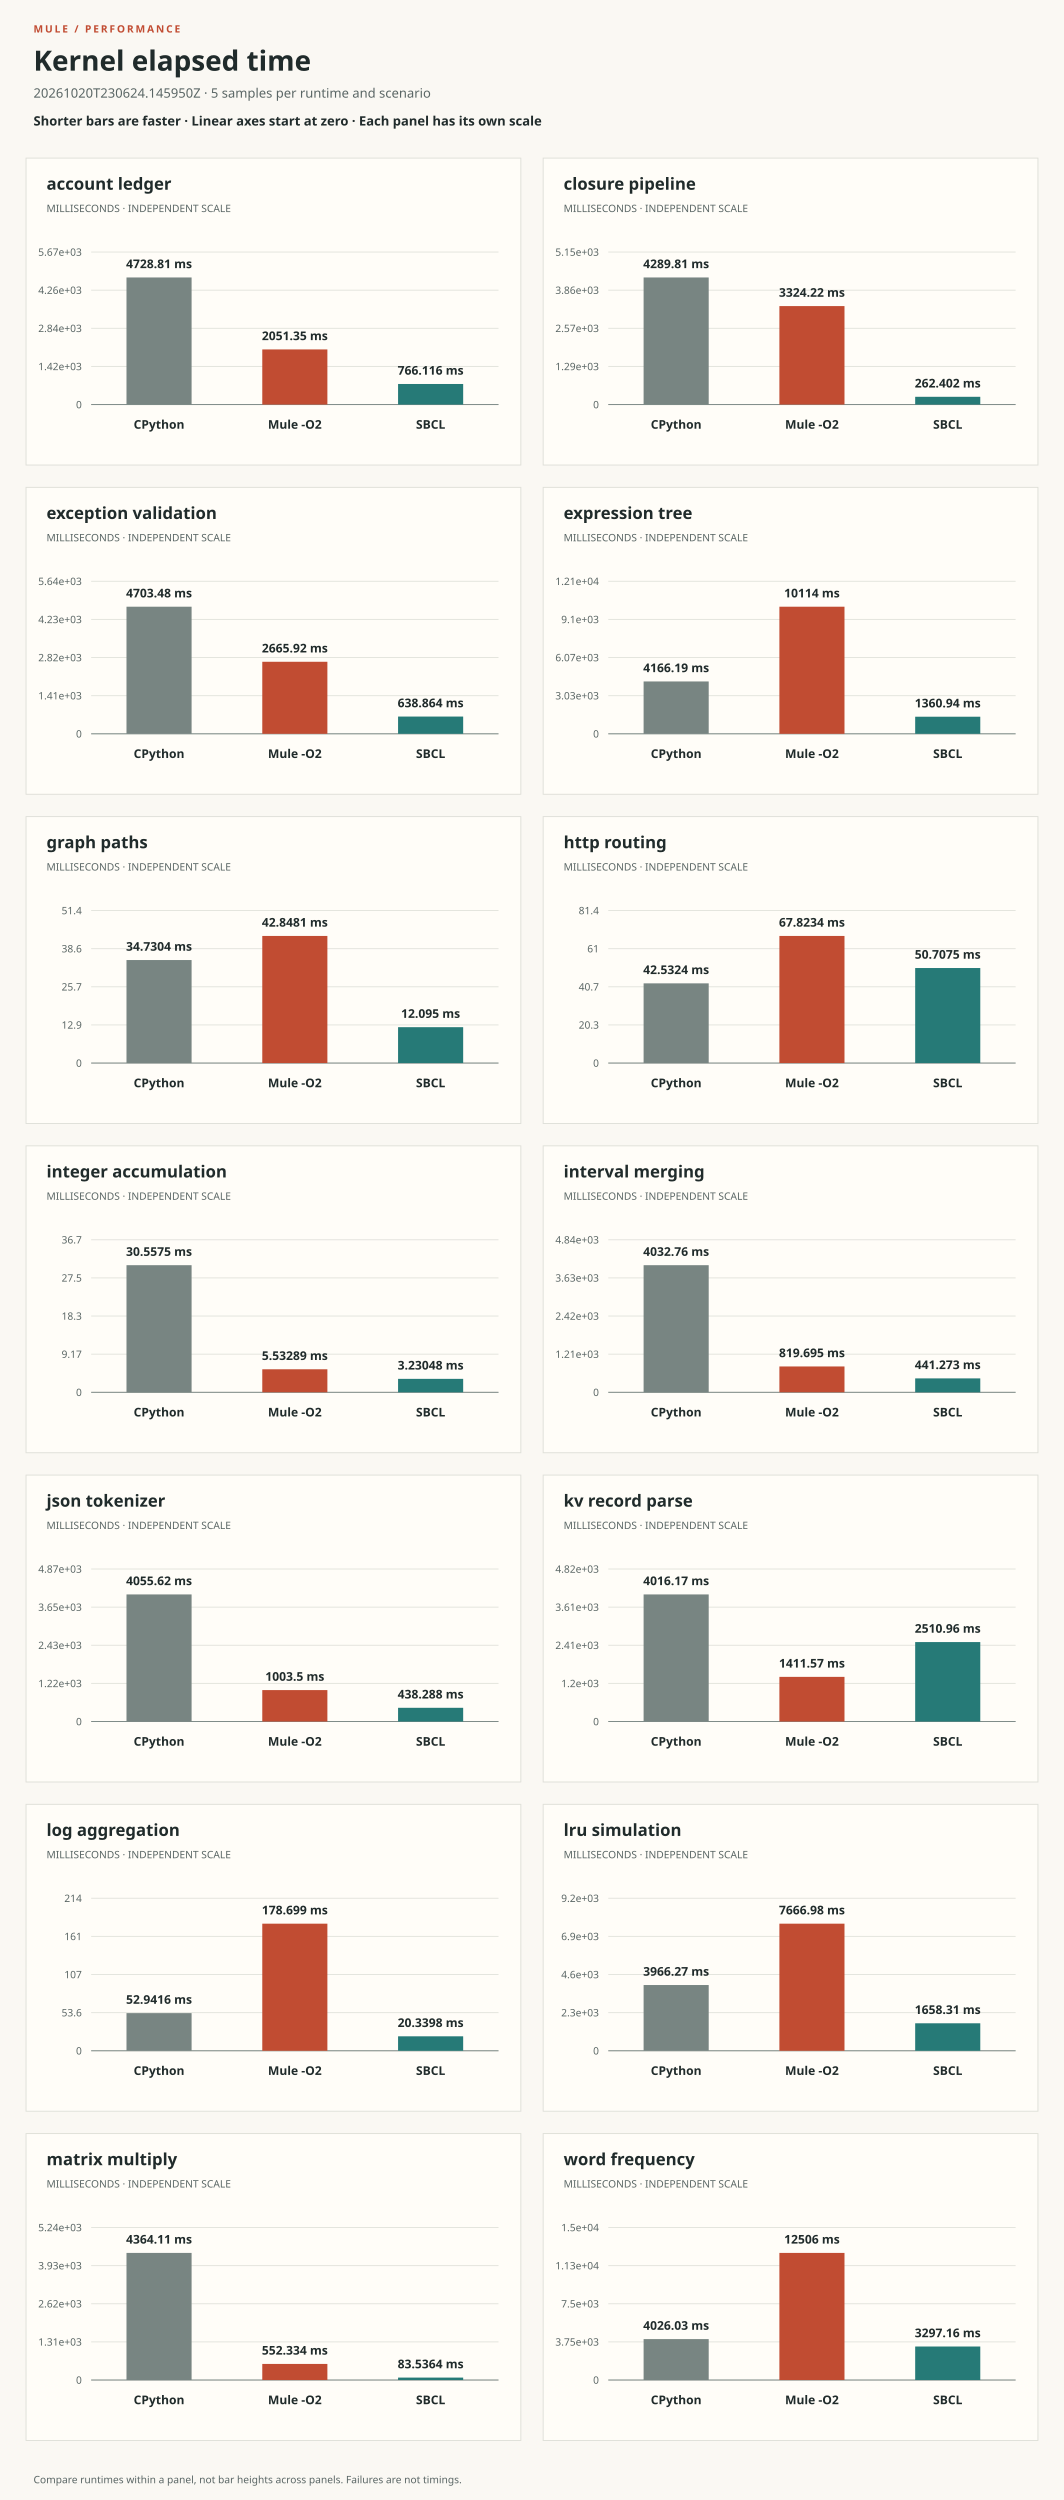
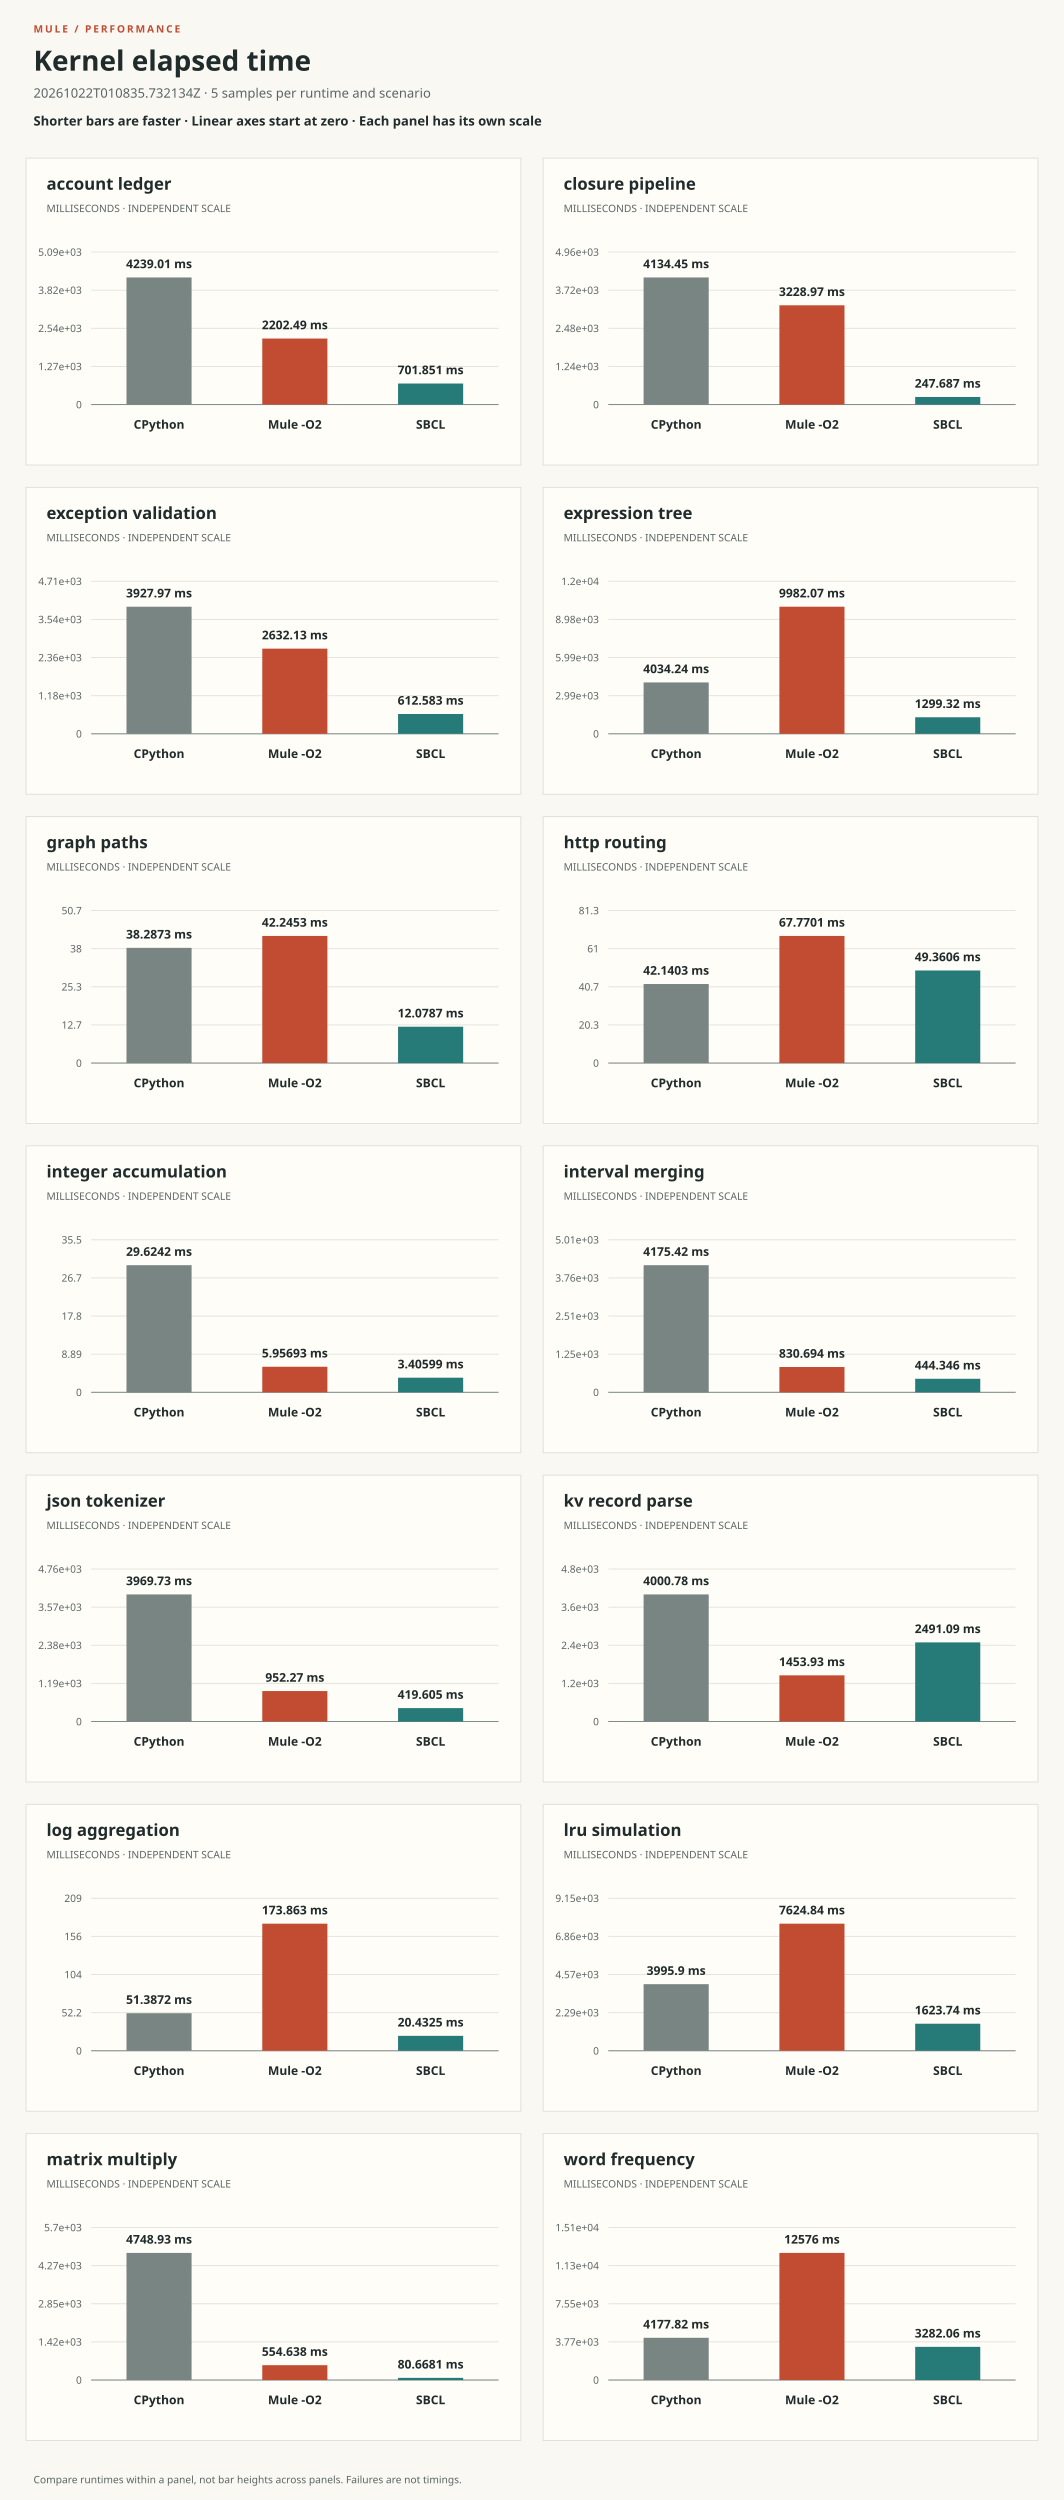
<svg xmlns="http://www.w3.org/2000/svg" viewBox="0 0 1144 2688" role="img" aria-labelledby="title description">
  <rect width="1144" height="2688" fill="#faf8f3" />
  <g font-family="system-ui,sans-serif" fill="#202b2b" font-size="14">
    <text x="36" y="35" font-size="11" font-weight="700" letter-spacing="2" fill="#c14c32">MULE / PERFORMANCE</text>
    <text x="36" y="76" font-size="30" font-weight="650">Kernel elapsed time</text>
-     <text x="36" y="105" fill="#596564">20261020T230624.145950Z · 5 samples per runtime and scenario</text>
+     <text x="36" y="105" fill="#596564">20261022T010835.732134Z · 5 samples per runtime and scenario</text>
    <text x="36" y="135" font-weight="600">Shorter bars are faster · Linear axes start at zero · Each panel has its own scale</text>
    <g data-case="account_ledger">
      <rect x="28" y="170" width="532" height="330" fill="#fffdf8" stroke="#dedfd8" />
      <text x="50" y="204" font-size="18" font-weight="650">account ledger</text>
      <text x="50" y="228" font-size="11" fill="#596564">MILLISECONDS · INDEPENDENT SCALE</text>
      <line x1="98" y1="435.00" x2="536" y2="435.00" stroke="#e2e3dc" />
      <text x="88" y="439.00" font-size="11" fill="#596564" text-anchor="end">0</text>
      <line x1="98" y1="394.00" x2="536" y2="394.00" stroke="#e2e3dc" />
-       <text x="88" y="398.00" font-size="11" fill="#596564" text-anchor="end">1.42e+03</text>
+       <text x="88" y="398.00" font-size="11" fill="#596564" text-anchor="end">1.27e+03</text>
      <line x1="98" y1="353.00" x2="536" y2="353.00" stroke="#e2e3dc" />
-       <text x="88" y="357.00" font-size="11" fill="#596564" text-anchor="end">2.84e+03</text>
+       <text x="88" y="357.00" font-size="11" fill="#596564" text-anchor="end">2.54e+03</text>
      <line x1="98" y1="312.00" x2="536" y2="312.00" stroke="#e2e3dc" />
-       <text x="88" y="316.00" font-size="11" fill="#596564" text-anchor="end">4.26e+03</text>
+       <text x="88" y="316.00" font-size="11" fill="#596564" text-anchor="end">3.82e+03</text>
      <line x1="98" y1="271.00" x2="536" y2="271.00" stroke="#e2e3dc" />
-       <text x="88" y="275.00" font-size="11" fill="#596564" text-anchor="end">5.67e+03</text>
+       <text x="88" y="275.00" font-size="11" fill="#596564" text-anchor="end">5.09e+03</text>
      <line data-zero-y="435" x1="98" y1="435" x2="536" y2="435" stroke="#788582" />
-       <rect data-runtime="cpython" data-ms="4728.8124398328364" x="136.00" y="298.33" width="70.00" height="136.67" fill="#788582" />
-       <text x="171.00" y="288.33" text-anchor="middle" font-size="13" font-weight="650">4728.81 ms</text>
+       <rect data-runtime="cpython" data-ms="4239.0072980015248" x="136.00" y="298.33" width="70.00" height="136.67" fill="#788582" />
+       <text x="171.00" y="288.33" text-anchor="middle" font-size="13" font-weight="650">4239.01 ms</text>
      <text data-runtime="cpython" x="171.00" y="461" text-anchor="middle" font-size="13" font-weight="600">CPython</text>
-       <rect data-runtime="mule-o2" data-ms="2051.3512869365513" x="282.00" y="375.71" width="70.00" height="59.29" fill="#c14c32" />
-       <text x="317.00" y="365.71" text-anchor="middle" font-size="13" font-weight="650">2051.35 ms</text>
+       <rect data-runtime="mule-o2" data-ms="2202.4853719995008" x="282.00" y="363.99" width="70.00" height="71.01" fill="#c14c32" />
+       <text x="317.00" y="353.99" text-anchor="middle" font-size="13" font-weight="650">2202.49 ms</text>
      <text data-runtime="mule-o2" x="317.00" y="461" text-anchor="middle" font-size="13" font-weight="600">Mule -O2</text>
-       <rect data-runtime="sbcl" data-ms="766.11611782573164" x="428.00" y="412.86" width="70.00" height="22.14" fill="#267a77" />
-       <text x="463.00" y="402.86" text-anchor="middle" font-size="13" font-weight="650">766.116 ms</text>
+       <rect data-runtime="sbcl" data-ms="701.85125500211143" x="428.00" y="412.37" width="70.00" height="22.63" fill="#267a77" />
+       <text x="463.00" y="402.37" text-anchor="middle" font-size="13" font-weight="650">701.851 ms</text>
      <text data-runtime="sbcl" x="463.00" y="461" text-anchor="middle" font-size="13" font-weight="600">SBCL</text>
    </g>
    <g data-case="closure_pipeline">
      <rect x="584" y="170" width="532" height="330" fill="#fffdf8" stroke="#dedfd8" />
      <text x="606" y="204" font-size="18" font-weight="650">closure pipeline</text>
      <text x="606" y="228" font-size="11" fill="#596564">MILLISECONDS · INDEPENDENT SCALE</text>
      <line x1="654" y1="435.00" x2="1092" y2="435.00" stroke="#e2e3dc" />
      <text x="644" y="439.00" font-size="11" fill="#596564" text-anchor="end">0</text>
      <line x1="654" y1="394.00" x2="1092" y2="394.00" stroke="#e2e3dc" />
-       <text x="644" y="398.00" font-size="11" fill="#596564" text-anchor="end">1.29e+03</text>
+       <text x="644" y="398.00" font-size="11" fill="#596564" text-anchor="end">1.24e+03</text>
      <line x1="654" y1="353.00" x2="1092" y2="353.00" stroke="#e2e3dc" />
-       <text x="644" y="357.00" font-size="11" fill="#596564" text-anchor="end">2.57e+03</text>
+       <text x="644" y="357.00" font-size="11" fill="#596564" text-anchor="end">2.48e+03</text>
      <line x1="654" y1="312.00" x2="1092" y2="312.00" stroke="#e2e3dc" />
-       <text x="644" y="316.00" font-size="11" fill="#596564" text-anchor="end">3.86e+03</text>
+       <text x="644" y="316.00" font-size="11" fill="#596564" text-anchor="end">3.72e+03</text>
      <line x1="654" y1="271.00" x2="1092" y2="271.00" stroke="#e2e3dc" />
-       <text x="644" y="275.00" font-size="11" fill="#596564" text-anchor="end">5.15e+03</text>
+       <text x="644" y="275.00" font-size="11" fill="#596564" text-anchor="end">4.96e+03</text>
      <line data-zero-y="435" x1="654" y1="435" x2="1092" y2="435" stroke="#788582" />
-       <rect data-runtime="cpython" data-ms="4289.8052709642798" x="692.00" y="298.33" width="70.00" height="136.67" fill="#788582" />
-       <text x="727.00" y="288.33" text-anchor="middle" font-size="13" font-weight="650">4289.81 ms</text>
+       <rect data-runtime="cpython" data-ms="4134.4491480012948" x="692.00" y="298.33" width="70.00" height="136.67" fill="#788582" />
+       <text x="727.00" y="288.33" text-anchor="middle" font-size="13" font-weight="650">4134.45 ms</text>
      <text data-runtime="cpython" x="727.00" y="461" text-anchor="middle" font-size="13" font-weight="600">CPython</text>
-       <rect data-runtime="mule-o2" data-ms="3324.2221989203244" x="838.00" y="329.10" width="70.00" height="105.90" fill="#c14c32" />
-       <text x="873.00" y="319.10" text-anchor="middle" font-size="13" font-weight="650">3324.22 ms</text>
+       <rect data-runtime="mule-o2" data-ms="3228.971027998341" x="838.00" y="328.26" width="70.00" height="106.74" fill="#c14c32" />
+       <text x="873.00" y="318.26" text-anchor="middle" font-size="13" font-weight="650">3228.97 ms</text>
      <text data-runtime="mule-o2" x="873.00" y="461" text-anchor="middle" font-size="13" font-weight="600">Mule -O2</text>
-       <rect data-runtime="sbcl" data-ms="262.40209396928549" x="984.00" y="426.64" width="70.00" height="8.36" fill="#267a77" />
-       <text x="1019.00" y="416.64" text-anchor="middle" font-size="13" font-weight="650">262.402 ms</text>
+       <rect data-runtime="sbcl" data-ms="247.68720499923802" x="984.00" y="426.81" width="70.00" height="8.19" fill="#267a77" />
+       <text x="1019.00" y="416.81" text-anchor="middle" font-size="13" font-weight="650">247.687 ms</text>
      <text data-runtime="sbcl" x="1019.00" y="461" text-anchor="middle" font-size="13" font-weight="600">SBCL</text>
    </g>
    <g data-case="exception_validation">
      <rect x="28" y="524" width="532" height="330" fill="#fffdf8" stroke="#dedfd8" />
      <text x="50" y="558" font-size="18" font-weight="650">exception validation</text>
      <text x="50" y="582" font-size="11" fill="#596564">MILLISECONDS · INDEPENDENT SCALE</text>
      <line x1="98" y1="789.00" x2="536" y2="789.00" stroke="#e2e3dc" />
      <text x="88" y="793.00" font-size="11" fill="#596564" text-anchor="end">0</text>
      <line x1="98" y1="748.00" x2="536" y2="748.00" stroke="#e2e3dc" />
-       <text x="88" y="752.00" font-size="11" fill="#596564" text-anchor="end">1.41e+03</text>
+       <text x="88" y="752.00" font-size="11" fill="#596564" text-anchor="end">1.18e+03</text>
      <line x1="98" y1="707.00" x2="536" y2="707.00" stroke="#e2e3dc" />
-       <text x="88" y="711.00" font-size="11" fill="#596564" text-anchor="end">2.82e+03</text>
+       <text x="88" y="711.00" font-size="11" fill="#596564" text-anchor="end">2.36e+03</text>
      <line x1="98" y1="666.00" x2="536" y2="666.00" stroke="#e2e3dc" />
-       <text x="88" y="670.00" font-size="11" fill="#596564" text-anchor="end">4.23e+03</text>
+       <text x="88" y="670.00" font-size="11" fill="#596564" text-anchor="end">3.54e+03</text>
      <line x1="98" y1="625.00" x2="536" y2="625.00" stroke="#e2e3dc" />
-       <text x="88" y="629.00" font-size="11" fill="#596564" text-anchor="end">5.64e+03</text>
+       <text x="88" y="629.00" font-size="11" fill="#596564" text-anchor="end">4.71e+03</text>
      <line data-zero-y="789" x1="98" y1="789" x2="536" y2="789" stroke="#788582" />
-       <rect data-runtime="cpython" data-ms="4703.4814020153135" x="136.00" y="652.33" width="70.00" height="136.67" fill="#788582" />
-       <text x="171.00" y="642.33" text-anchor="middle" font-size="13" font-weight="650">4703.48 ms</text>
+       <rect data-runtime="cpython" data-ms="3927.9719609985477" x="136.00" y="652.33" width="70.00" height="136.67" fill="#788582" />
+       <text x="171.00" y="642.33" text-anchor="middle" font-size="13" font-weight="650">3927.97 ms</text>
      <text data-runtime="cpython" x="171.00" y="815" text-anchor="middle" font-size="13" font-weight="600">CPython</text>
-       <rect data-runtime="mule-o2" data-ms="2665.9192489460111" x="282.00" y="711.54" width="70.00" height="77.46" fill="#c14c32" />
-       <text x="317.00" y="701.54" text-anchor="middle" font-size="13" font-weight="650">2665.92 ms</text>
+       <rect data-runtime="mule-o2" data-ms="2632.1332570005325" x="282.00" y="697.42" width="70.00" height="91.58" fill="#c14c32" />
+       <text x="317.00" y="687.42" text-anchor="middle" font-size="13" font-weight="650">2632.13 ms</text>
      <text data-runtime="mule-o2" x="317.00" y="815" text-anchor="middle" font-size="13" font-weight="600">Mule -O2</text>
-       <rect data-runtime="sbcl" data-ms="638.86408088728786" x="428.00" y="770.44" width="70.00" height="18.56" fill="#267a77" />
-       <text x="463.00" y="760.44" text-anchor="middle" font-size="13" font-weight="650">638.864 ms</text>
+       <rect data-runtime="sbcl" data-ms="612.58328099938808" x="428.00" y="767.69" width="70.00" height="21.31" fill="#267a77" />
+       <text x="463.00" y="757.69" text-anchor="middle" font-size="13" font-weight="650">612.583 ms</text>
      <text data-runtime="sbcl" x="463.00" y="815" text-anchor="middle" font-size="13" font-weight="600">SBCL</text>
    </g>
    <g data-case="expression_tree">
      <rect x="584" y="524" width="532" height="330" fill="#fffdf8" stroke="#dedfd8" />
      <text x="606" y="558" font-size="18" font-weight="650">expression tree</text>
      <text x="606" y="582" font-size="11" fill="#596564">MILLISECONDS · INDEPENDENT SCALE</text>
      <line x1="654" y1="789.00" x2="1092" y2="789.00" stroke="#e2e3dc" />
      <text x="644" y="793.00" font-size="11" fill="#596564" text-anchor="end">0</text>
      <line x1="654" y1="748.00" x2="1092" y2="748.00" stroke="#e2e3dc" />
-       <text x="644" y="752.00" font-size="11" fill="#596564" text-anchor="end">3.03e+03</text>
+       <text x="644" y="752.00" font-size="11" fill="#596564" text-anchor="end">2.99e+03</text>
      <line x1="654" y1="707.00" x2="1092" y2="707.00" stroke="#e2e3dc" />
-       <text x="644" y="711.00" font-size="11" fill="#596564" text-anchor="end">6.07e+03</text>
+       <text x="644" y="711.00" font-size="11" fill="#596564" text-anchor="end">5.99e+03</text>
      <line x1="654" y1="666.00" x2="1092" y2="666.00" stroke="#e2e3dc" />
-       <text x="644" y="670.00" font-size="11" fill="#596564" text-anchor="end">9.1e+03</text>
+       <text x="644" y="670.00" font-size="11" fill="#596564" text-anchor="end">8.98e+03</text>
      <line x1="654" y1="625.00" x2="1092" y2="625.00" stroke="#e2e3dc" />
-       <text x="644" y="629.00" font-size="11" fill="#596564" text-anchor="end">1.21e+04</text>
+       <text x="644" y="629.00" font-size="11" fill="#596564" text-anchor="end">1.2e+04</text>
      <line data-zero-y="789" x1="654" y1="789" x2="1092" y2="789" stroke="#788582" />
-       <rect data-runtime="cpython" data-ms="4166.1855271086097" x="692.00" y="732.70" width="70.00" height="56.30" fill="#788582" />
-       <text x="727.00" y="722.70" text-anchor="middle" font-size="13" font-weight="650">4166.19 ms</text>
+       <rect data-runtime="cpython" data-ms="4034.2350210012228" x="692.00" y="733.77" width="70.00" height="55.23" fill="#788582" />
+       <text x="727.00" y="723.77" text-anchor="middle" font-size="13" font-weight="650">4034.24 ms</text>
      <text data-runtime="cpython" x="727.00" y="815" text-anchor="middle" font-size="13" font-weight="600">CPython</text>
-       <rect data-runtime="mule-o2" data-ms="10113.988535944372" x="838.00" y="652.33" width="70.00" height="136.67" fill="#c14c32" />
-       <text x="873.00" y="642.33" text-anchor="middle" font-size="13" font-weight="650">10114 ms</text>
+       <rect data-runtime="mule-o2" data-ms="9982.067618999281" x="838.00" y="652.33" width="70.00" height="136.67" fill="#c14c32" />
+       <text x="873.00" y="642.33" text-anchor="middle" font-size="13" font-weight="650">9982.07 ms</text>
      <text data-runtime="mule-o2" x="873.00" y="815" text-anchor="middle" font-size="13" font-weight="600">Mule -O2</text>
-       <rect data-runtime="sbcl" data-ms="1360.9363189898431" x="984.00" y="770.61" width="70.00" height="18.39" fill="#267a77" />
-       <text x="1019.00" y="760.61" text-anchor="middle" font-size="13" font-weight="650">1360.94 ms</text>
+       <rect data-runtime="sbcl" data-ms="1299.3203440018988" x="984.00" y="771.21" width="70.00" height="17.79" fill="#267a77" />
+       <text x="1019.00" y="761.21" text-anchor="middle" font-size="13" font-weight="650">1299.32 ms</text>
      <text data-runtime="sbcl" x="1019.00" y="815" text-anchor="middle" font-size="13" font-weight="600">SBCL</text>
    </g>
    <g data-case="graph_paths">
      <rect x="28" y="878" width="532" height="330" fill="#fffdf8" stroke="#dedfd8" />
      <text x="50" y="912" font-size="18" font-weight="650">graph paths</text>
      <text x="50" y="936" font-size="11" fill="#596564">MILLISECONDS · INDEPENDENT SCALE</text>
      <line x1="98" y1="1143.00" x2="536" y2="1143.00" stroke="#e2e3dc" />
      <text x="88" y="1147.00" font-size="11" fill="#596564" text-anchor="end">0</text>
      <line x1="98" y1="1102.00" x2="536" y2="1102.00" stroke="#e2e3dc" />
-       <text x="88" y="1106.00" font-size="11" fill="#596564" text-anchor="end">12.9</text>
+       <text x="88" y="1106.00" font-size="11" fill="#596564" text-anchor="end">12.7</text>
      <line x1="98" y1="1061.00" x2="536" y2="1061.00" stroke="#e2e3dc" />
-       <text x="88" y="1065.00" font-size="11" fill="#596564" text-anchor="end">25.7</text>
+       <text x="88" y="1065.00" font-size="11" fill="#596564" text-anchor="end">25.3</text>
      <line x1="98" y1="1020.00" x2="536" y2="1020.00" stroke="#e2e3dc" />
-       <text x="88" y="1024.00" font-size="11" fill="#596564" text-anchor="end">38.6</text>
+       <text x="88" y="1024.00" font-size="11" fill="#596564" text-anchor="end">38</text>
      <line x1="98" y1="979.00" x2="536" y2="979.00" stroke="#e2e3dc" />
-       <text x="88" y="983.00" font-size="11" fill="#596564" text-anchor="end">51.4</text>
+       <text x="88" y="983.00" font-size="11" fill="#596564" text-anchor="end">50.7</text>
      <line data-zero-y="1143" x1="98" y1="1143" x2="536" y2="1143" stroke="#788582" />
-       <rect data-runtime="cpython" data-ms="34.730419982224703" x="136.00" y="1032.23" width="70.00" height="110.77" fill="#788582" />
-       <text x="171.00" y="1022.23" text-anchor="middle" font-size="13" font-weight="650">34.7304 ms</text>
+       <rect data-runtime="cpython" data-ms="38.287270999717293" x="136.00" y="1019.14" width="70.00" height="123.86" fill="#788582" />
+       <text x="171.00" y="1009.14" text-anchor="middle" font-size="13" font-weight="650">38.2873 ms</text>
      <text data-runtime="cpython" x="171.00" y="1169" text-anchor="middle" font-size="13" font-weight="600">CPython</text>
-       <rect data-runtime="mule-o2" data-ms="42.848066193982959" x="282.00" y="1006.33" width="70.00" height="136.67" fill="#c14c32" />
-       <text x="317.00" y="996.33" text-anchor="middle" font-size="13" font-weight="650">42.8481 ms</text>
+       <rect data-runtime="mule-o2" data-ms="42.24528299891972" x="282.00" y="1006.33" width="70.00" height="136.67" fill="#c14c32" />
+       <text x="317.00" y="996.33" text-anchor="middle" font-size="13" font-weight="650">42.2453 ms</text>
      <text data-runtime="mule-o2" x="317.00" y="1169" text-anchor="middle" font-size="13" font-weight="600">Mule -O2</text>
-       <rect data-runtime="sbcl" data-ms="12.094964971765876" x="428.00" y="1104.42" width="70.00" height="38.58" fill="#267a77" />
-       <text x="463.00" y="1094.42" text-anchor="middle" font-size="13" font-weight="650">12.095 ms</text>
+       <rect data-runtime="sbcl" data-ms="12.078650001058122" x="428.00" y="1103.92" width="70.00" height="39.08" fill="#267a77" />
+       <text x="463.00" y="1093.92" text-anchor="middle" font-size="13" font-weight="650">12.0787 ms</text>
      <text data-runtime="sbcl" x="463.00" y="1169" text-anchor="middle" font-size="13" font-weight="600">SBCL</text>
    </g>
    <g data-case="http_routing">
      <rect x="584" y="878" width="532" height="330" fill="#fffdf8" stroke="#dedfd8" />
      <text x="606" y="912" font-size="18" font-weight="650">http routing</text>
      <text x="606" y="936" font-size="11" fill="#596564">MILLISECONDS · INDEPENDENT SCALE</text>
      <line x1="654" y1="1143.00" x2="1092" y2="1143.00" stroke="#e2e3dc" />
      <text x="644" y="1147.00" font-size="11" fill="#596564" text-anchor="end">0</text>
      <line x1="654" y1="1102.00" x2="1092" y2="1102.00" stroke="#e2e3dc" />
      <text x="644" y="1106.00" font-size="11" fill="#596564" text-anchor="end">20.3</text>
      <line x1="654" y1="1061.00" x2="1092" y2="1061.00" stroke="#e2e3dc" />
      <text x="644" y="1065.00" font-size="11" fill="#596564" text-anchor="end">40.7</text>
      <line x1="654" y1="1020.00" x2="1092" y2="1020.00" stroke="#e2e3dc" />
      <text x="644" y="1024.00" font-size="11" fill="#596564" text-anchor="end">61</text>
      <line x1="654" y1="979.00" x2="1092" y2="979.00" stroke="#e2e3dc" />
-       <text x="644" y="983.00" font-size="11" fill="#596564" text-anchor="end">81.4</text>
+       <text x="644" y="983.00" font-size="11" fill="#596564" text-anchor="end">81.3</text>
      <line data-zero-y="1143" x1="654" y1="1143" x2="1092" y2="1143" stroke="#788582" />
-       <rect data-runtime="cpython" data-ms="42.532376013696194" x="692.00" y="1057.30" width="70.00" height="85.70" fill="#788582" />
-       <text x="727.00" y="1047.30" text-anchor="middle" font-size="13" font-weight="650">42.5324 ms</text>
+       <rect data-runtime="cpython" data-ms="42.140345998632256" x="692.00" y="1058.02" width="70.00" height="84.98" fill="#788582" />
+       <text x="727.00" y="1048.02" text-anchor="middle" font-size="13" font-weight="650">42.1403 ms</text>
      <text data-runtime="cpython" x="727.00" y="1169" text-anchor="middle" font-size="13" font-weight="600">CPython</text>
-       <rect data-runtime="mule-o2" data-ms="67.823413060978055" x="838.00" y="1006.33" width="70.00" height="136.67" fill="#c14c32" />
-       <text x="873.00" y="996.33" text-anchor="middle" font-size="13" font-weight="650">67.8234 ms</text>
+       <rect data-runtime="mule-o2" data-ms="67.770113000733545" x="838.00" y="1006.33" width="70.00" height="136.67" fill="#c14c32" />
+       <text x="873.00" y="996.33" text-anchor="middle" font-size="13" font-weight="650">67.7701 ms</text>
      <text data-runtime="mule-o2" x="873.00" y="1169" text-anchor="middle" font-size="13" font-weight="600">Mule -O2</text>
-       <rect data-runtime="sbcl" data-ms="50.707518123090267" x="984.00" y="1040.82" width="70.00" height="102.18" fill="#267a77" />
-       <text x="1019.00" y="1030.82" text-anchor="middle" font-size="13" font-weight="650">50.7075 ms</text>
+       <rect data-runtime="sbcl" data-ms="49.360557000909466" x="984.00" y="1043.46" width="70.00" height="99.54" fill="#267a77" />
+       <text x="1019.00" y="1033.46" text-anchor="middle" font-size="13" font-weight="650">49.3606 ms</text>
      <text data-runtime="sbcl" x="1019.00" y="1169" text-anchor="middle" font-size="13" font-weight="600">SBCL</text>
    </g>
    <g data-case="integer_accumulation">
      <rect x="28" y="1232" width="532" height="330" fill="#fffdf8" stroke="#dedfd8" />
      <text x="50" y="1266" font-size="18" font-weight="650">integer accumulation</text>
      <text x="50" y="1290" font-size="11" fill="#596564">MILLISECONDS · INDEPENDENT SCALE</text>
      <line x1="98" y1="1497.00" x2="536" y2="1497.00" stroke="#e2e3dc" />
      <text x="88" y="1501.00" font-size="11" fill="#596564" text-anchor="end">0</text>
      <line x1="98" y1="1456.00" x2="536" y2="1456.00" stroke="#e2e3dc" />
-       <text x="88" y="1460.00" font-size="11" fill="#596564" text-anchor="end">9.17</text>
+       <text x="88" y="1460.00" font-size="11" fill="#596564" text-anchor="end">8.89</text>
      <line x1="98" y1="1415.00" x2="536" y2="1415.00" stroke="#e2e3dc" />
-       <text x="88" y="1419.00" font-size="11" fill="#596564" text-anchor="end">18.3</text>
+       <text x="88" y="1419.00" font-size="11" fill="#596564" text-anchor="end">17.8</text>
      <line x1="98" y1="1374.00" x2="536" y2="1374.00" stroke="#e2e3dc" />
-       <text x="88" y="1378.00" font-size="11" fill="#596564" text-anchor="end">27.5</text>
+       <text x="88" y="1378.00" font-size="11" fill="#596564" text-anchor="end">26.7</text>
      <line x1="98" y1="1333.00" x2="536" y2="1333.00" stroke="#e2e3dc" />
-       <text x="88" y="1337.00" font-size="11" fill="#596564" text-anchor="end">36.7</text>
+       <text x="88" y="1337.00" font-size="11" fill="#596564" text-anchor="end">35.5</text>
      <line data-zero-y="1497" x1="98" y1="1497" x2="536" y2="1497" stroke="#788582" />
-       <rect data-runtime="cpython" data-ms="30.557464808225632" x="136.00" y="1360.33" width="70.00" height="136.67" fill="#788582" />
-       <text x="171.00" y="1350.33" text-anchor="middle" font-size="13" font-weight="650">30.5575 ms</text>
+       <rect data-runtime="cpython" data-ms="29.624155999044888" x="136.00" y="1360.33" width="70.00" height="136.67" fill="#788582" />
+       <text x="171.00" y="1350.33" text-anchor="middle" font-size="13" font-weight="650">29.6242 ms</text>
      <text data-runtime="cpython" x="171.00" y="1523" text-anchor="middle" font-size="13" font-weight="600">CPython</text>
-       <rect data-runtime="mule-o2" data-ms="5.5328861344605684" x="282.00" y="1472.25" width="70.00" height="24.75" fill="#c14c32" />
-       <text x="317.00" y="1462.25" text-anchor="middle" font-size="13" font-weight="650">5.53289 ms</text>
+       <rect data-runtime="mule-o2" data-ms="5.9569260010903236" x="282.00" y="1469.52" width="70.00" height="27.48" fill="#c14c32" />
+       <text x="317.00" y="1459.52" text-anchor="middle" font-size="13" font-weight="650">5.95693 ms</text>
      <text data-runtime="mule-o2" x="317.00" y="1523" text-anchor="middle" font-size="13" font-weight="600">Mule -O2</text>
-       <rect data-runtime="sbcl" data-ms="3.2304751221090555" x="428.00" y="1482.55" width="70.00" height="14.45" fill="#267a77" />
-       <text x="463.00" y="1472.55" text-anchor="middle" font-size="13" font-weight="650">3.23048 ms</text>
+       <rect data-runtime="sbcl" data-ms="3.4059879981214181" x="428.00" y="1481.29" width="70.00" height="15.71" fill="#267a77" />
+       <text x="463.00" y="1471.29" text-anchor="middle" font-size="13" font-weight="650">3.40599 ms</text>
      <text data-runtime="sbcl" x="463.00" y="1523" text-anchor="middle" font-size="13" font-weight="600">SBCL</text>
    </g>
    <g data-case="interval_merging">
      <rect x="584" y="1232" width="532" height="330" fill="#fffdf8" stroke="#dedfd8" />
      <text x="606" y="1266" font-size="18" font-weight="650">interval merging</text>
      <text x="606" y="1290" font-size="11" fill="#596564">MILLISECONDS · INDEPENDENT SCALE</text>
      <line x1="654" y1="1497.00" x2="1092" y2="1497.00" stroke="#e2e3dc" />
      <text x="644" y="1501.00" font-size="11" fill="#596564" text-anchor="end">0</text>
      <line x1="654" y1="1456.00" x2="1092" y2="1456.00" stroke="#e2e3dc" />
-       <text x="644" y="1460.00" font-size="11" fill="#596564" text-anchor="end">1.21e+03</text>
+       <text x="644" y="1460.00" font-size="11" fill="#596564" text-anchor="end">1.25e+03</text>
      <line x1="654" y1="1415.00" x2="1092" y2="1415.00" stroke="#e2e3dc" />
-       <text x="644" y="1419.00" font-size="11" fill="#596564" text-anchor="end">2.42e+03</text>
+       <text x="644" y="1419.00" font-size="11" fill="#596564" text-anchor="end">2.51e+03</text>
      <line x1="654" y1="1374.00" x2="1092" y2="1374.00" stroke="#e2e3dc" />
-       <text x="644" y="1378.00" font-size="11" fill="#596564" text-anchor="end">3.63e+03</text>
+       <text x="644" y="1378.00" font-size="11" fill="#596564" text-anchor="end">3.76e+03</text>
      <line x1="654" y1="1333.00" x2="1092" y2="1333.00" stroke="#e2e3dc" />
-       <text x="644" y="1337.00" font-size="11" fill="#596564" text-anchor="end">4.84e+03</text>
+       <text x="644" y="1337.00" font-size="11" fill="#596564" text-anchor="end">5.01e+03</text>
      <line data-zero-y="1497" x1="654" y1="1497" x2="1092" y2="1497" stroke="#788582" />
-       <rect data-runtime="cpython" data-ms="4032.7565597835928" x="692.00" y="1360.33" width="70.00" height="136.67" fill="#788582" />
-       <text x="727.00" y="1350.33" text-anchor="middle" font-size="13" font-weight="650">4032.76 ms</text>
+       <rect data-runtime="cpython" data-ms="4175.4164300000411" x="692.00" y="1360.33" width="70.00" height="136.67" fill="#788582" />
+       <text x="727.00" y="1350.33" text-anchor="middle" font-size="13" font-weight="650">4175.42 ms</text>
      <text data-runtime="cpython" x="727.00" y="1523" text-anchor="middle" font-size="13" font-weight="600">CPython</text>
-       <rect data-runtime="mule-o2" data-ms="819.69534186646342" x="838.00" y="1469.22" width="70.00" height="27.78" fill="#c14c32" />
-       <text x="873.00" y="1459.22" text-anchor="middle" font-size="13" font-weight="650">819.695 ms</text>
+       <rect data-runtime="mule-o2" data-ms="830.69429000170203" x="838.00" y="1469.81" width="70.00" height="27.19" fill="#c14c32" />
+       <text x="873.00" y="1459.81" text-anchor="middle" font-size="13" font-weight="650">830.694 ms</text>
      <text data-runtime="mule-o2" x="873.00" y="1523" text-anchor="middle" font-size="13" font-weight="600">Mule -O2</text>
-       <rect data-runtime="sbcl" data-ms="441.2732869386673" x="984.00" y="1482.05" width="70.00" height="14.95" fill="#267a77" />
-       <text x="1019.00" y="1472.05" text-anchor="middle" font-size="13" font-weight="650">441.273 ms</text>
+       <rect data-runtime="sbcl" data-ms="444.34632299817167" x="984.00" y="1482.46" width="70.00" height="14.54" fill="#267a77" />
+       <text x="1019.00" y="1472.46" text-anchor="middle" font-size="13" font-weight="650">444.346 ms</text>
      <text data-runtime="sbcl" x="1019.00" y="1523" text-anchor="middle" font-size="13" font-weight="600">SBCL</text>
    </g>
    <g data-case="json_tokenizer">
      <rect x="28" y="1586" width="532" height="330" fill="#fffdf8" stroke="#dedfd8" />
      <text x="50" y="1620" font-size="18" font-weight="650">json tokenizer</text>
      <text x="50" y="1644" font-size="11" fill="#596564">MILLISECONDS · INDEPENDENT SCALE</text>
      <line x1="98" y1="1851.00" x2="536" y2="1851.00" stroke="#e2e3dc" />
      <text x="88" y="1855.00" font-size="11" fill="#596564" text-anchor="end">0</text>
      <line x1="98" y1="1810.00" x2="536" y2="1810.00" stroke="#e2e3dc" />
-       <text x="88" y="1814.00" font-size="11" fill="#596564" text-anchor="end">1.22e+03</text>
+       <text x="88" y="1814.00" font-size="11" fill="#596564" text-anchor="end">1.19e+03</text>
      <line x1="98" y1="1769.00" x2="536" y2="1769.00" stroke="#e2e3dc" />
-       <text x="88" y="1773.00" font-size="11" fill="#596564" text-anchor="end">2.43e+03</text>
+       <text x="88" y="1773.00" font-size="11" fill="#596564" text-anchor="end">2.38e+03</text>
      <line x1="98" y1="1728.00" x2="536" y2="1728.00" stroke="#e2e3dc" />
-       <text x="88" y="1732.00" font-size="11" fill="#596564" text-anchor="end">3.65e+03</text>
+       <text x="88" y="1732.00" font-size="11" fill="#596564" text-anchor="end">3.57e+03</text>
      <line x1="98" y1="1687.00" x2="536" y2="1687.00" stroke="#e2e3dc" />
-       <text x="88" y="1691.00" font-size="11" fill="#596564" text-anchor="end">4.87e+03</text>
+       <text x="88" y="1691.00" font-size="11" fill="#596564" text-anchor="end">4.76e+03</text>
      <line data-zero-y="1851" x1="98" y1="1851" x2="536" y2="1851" stroke="#788582" />
-       <rect data-runtime="cpython" data-ms="4055.618260987103" x="136.00" y="1714.33" width="70.00" height="136.67" fill="#788582" />
-       <text x="171.00" y="1704.33" text-anchor="middle" font-size="13" font-weight="650">4055.62 ms</text>
+       <rect data-runtime="cpython" data-ms="3969.7281799999473" x="136.00" y="1714.33" width="70.00" height="136.67" fill="#788582" />
+       <text x="171.00" y="1704.33" text-anchor="middle" font-size="13" font-weight="650">3969.73 ms</text>
      <text data-runtime="cpython" x="171.00" y="1877" text-anchor="middle" font-size="13" font-weight="600">CPython</text>
-       <rect data-runtime="mule-o2" data-ms="1003.504048101604" x="282.00" y="1817.18" width="70.00" height="33.82" fill="#c14c32" />
-       <text x="317.00" y="1807.18" text-anchor="middle" font-size="13" font-weight="650">1003.5 ms</text>
+       <rect data-runtime="mule-o2" data-ms="952.26975799960201" x="282.00" y="1818.22" width="70.00" height="32.78" fill="#c14c32" />
+       <text x="317.00" y="1808.22" text-anchor="middle" font-size="13" font-weight="650">952.27 ms</text>
      <text data-runtime="mule-o2" x="317.00" y="1877" text-anchor="middle" font-size="13" font-weight="600">Mule -O2</text>
-       <rect data-runtime="sbcl" data-ms="438.28780413605273" x="428.00" y="1836.23" width="70.00" height="14.77" fill="#267a77" />
-       <text x="463.00" y="1826.23" text-anchor="middle" font-size="13" font-weight="650">438.288 ms</text>
+       <rect data-runtime="sbcl" data-ms="419.60470200137934" x="428.00" y="1836.55" width="70.00" height="14.45" fill="#267a77" />
+       <text x="463.00" y="1826.55" text-anchor="middle" font-size="13" font-weight="650">419.605 ms</text>
      <text data-runtime="sbcl" x="463.00" y="1877" text-anchor="middle" font-size="13" font-weight="600">SBCL</text>
    </g>
    <g data-case="kv_record_parse">
      <rect x="584" y="1586" width="532" height="330" fill="#fffdf8" stroke="#dedfd8" />
      <text x="606" y="1620" font-size="18" font-weight="650">kv record parse</text>
      <text x="606" y="1644" font-size="11" fill="#596564">MILLISECONDS · INDEPENDENT SCALE</text>
      <line x1="654" y1="1851.00" x2="1092" y2="1851.00" stroke="#e2e3dc" />
      <text x="644" y="1855.00" font-size="11" fill="#596564" text-anchor="end">0</text>
      <line x1="654" y1="1810.00" x2="1092" y2="1810.00" stroke="#e2e3dc" />
      <text x="644" y="1814.00" font-size="11" fill="#596564" text-anchor="end">1.2e+03</text>
      <line x1="654" y1="1769.00" x2="1092" y2="1769.00" stroke="#e2e3dc" />
-       <text x="644" y="1773.00" font-size="11" fill="#596564" text-anchor="end">2.41e+03</text>
+       <text x="644" y="1773.00" font-size="11" fill="#596564" text-anchor="end">2.4e+03</text>
      <line x1="654" y1="1728.00" x2="1092" y2="1728.00" stroke="#e2e3dc" />
-       <text x="644" y="1732.00" font-size="11" fill="#596564" text-anchor="end">3.61e+03</text>
+       <text x="644" y="1732.00" font-size="11" fill="#596564" text-anchor="end">3.6e+03</text>
      <line x1="654" y1="1687.00" x2="1092" y2="1687.00" stroke="#e2e3dc" />
-       <text x="644" y="1691.00" font-size="11" fill="#596564" text-anchor="end">4.82e+03</text>
+       <text x="644" y="1691.00" font-size="11" fill="#596564" text-anchor="end">4.8e+03</text>
      <line data-zero-y="1851" x1="654" y1="1851" x2="1092" y2="1851" stroke="#788582" />
-       <rect data-runtime="cpython" data-ms="4016.1696479190141" x="692.00" y="1714.33" width="70.00" height="136.67" fill="#788582" />
-       <text x="727.00" y="1704.33" text-anchor="middle" font-size="13" font-weight="650">4016.17 ms</text>
+       <rect data-runtime="cpython" data-ms="4000.7809180024196" x="692.00" y="1714.33" width="70.00" height="136.67" fill="#788582" />
+       <text x="727.00" y="1704.33" text-anchor="middle" font-size="13" font-weight="650">4000.78 ms</text>
      <text data-runtime="cpython" x="727.00" y="1877" text-anchor="middle" font-size="13" font-weight="600">CPython</text>
-       <rect data-runtime="mule-o2" data-ms="1411.5659291855991" x="838.00" y="1802.97" width="70.00" height="48.03" fill="#c14c32" />
-       <text x="873.00" y="1792.97" text-anchor="middle" font-size="13" font-weight="650">1411.57 ms</text>
+       <rect data-runtime="mule-o2" data-ms="1453.9276639989112" x="838.00" y="1801.33" width="70.00" height="49.67" fill="#c14c32" />
+       <text x="873.00" y="1791.33" text-anchor="middle" font-size="13" font-weight="650">1453.93 ms</text>
      <text data-runtime="mule-o2" x="873.00" y="1877" text-anchor="middle" font-size="13" font-weight="600">Mule -O2</text>
-       <rect data-runtime="sbcl" data-ms="2510.9583570156246" x="984.00" y="1765.55" width="70.00" height="85.45" fill="#267a77" />
-       <text x="1019.00" y="1755.55" text-anchor="middle" font-size="13" font-weight="650">2510.96 ms</text>
+       <rect data-runtime="sbcl" data-ms="2491.0852119974152" x="984.00" y="1765.90" width="70.00" height="85.10" fill="#267a77" />
+       <text x="1019.00" y="1755.90" text-anchor="middle" font-size="13" font-weight="650">2491.09 ms</text>
      <text data-runtime="sbcl" x="1019.00" y="1877" text-anchor="middle" font-size="13" font-weight="600">SBCL</text>
    </g>
    <g data-case="log_aggregation">
      <rect x="28" y="1940" width="532" height="330" fill="#fffdf8" stroke="#dedfd8" />
      <text x="50" y="1974" font-size="18" font-weight="650">log aggregation</text>
      <text x="50" y="1998" font-size="11" fill="#596564">MILLISECONDS · INDEPENDENT SCALE</text>
      <line x1="98" y1="2205.00" x2="536" y2="2205.00" stroke="#e2e3dc" />
      <text x="88" y="2209.00" font-size="11" fill="#596564" text-anchor="end">0</text>
      <line x1="98" y1="2164.00" x2="536" y2="2164.00" stroke="#e2e3dc" />
-       <text x="88" y="2168.00" font-size="11" fill="#596564" text-anchor="end">53.6</text>
+       <text x="88" y="2168.00" font-size="11" fill="#596564" text-anchor="end">52.2</text>
      <line x1="98" y1="2123.00" x2="536" y2="2123.00" stroke="#e2e3dc" />
-       <text x="88" y="2127.00" font-size="11" fill="#596564" text-anchor="end">107</text>
+       <text x="88" y="2127.00" font-size="11" fill="#596564" text-anchor="end">104</text>
      <line x1="98" y1="2082.00" x2="536" y2="2082.00" stroke="#e2e3dc" />
-       <text x="88" y="2086.00" font-size="11" fill="#596564" text-anchor="end">161</text>
+       <text x="88" y="2086.00" font-size="11" fill="#596564" text-anchor="end">156</text>
      <line x1="98" y1="2041.00" x2="536" y2="2041.00" stroke="#e2e3dc" />
-       <text x="88" y="2045.00" font-size="11" fill="#596564" text-anchor="end">214</text>
+       <text x="88" y="2045.00" font-size="11" fill="#596564" text-anchor="end">209</text>
      <line data-zero-y="2205" x1="98" y1="2205" x2="536" y2="2205" stroke="#788582" />
-       <rect data-runtime="cpython" data-ms="52.941577043384314" x="136.00" y="2164.51" width="70.00" height="40.49" fill="#788582" />
-       <text x="171.00" y="2154.51" text-anchor="middle" font-size="13" font-weight="650">52.9416 ms</text>
+       <rect data-runtime="cpython" data-ms="51.38715700013563" x="136.00" y="2164.61" width="70.00" height="40.39" fill="#788582" />
+       <text x="171.00" y="2154.61" text-anchor="middle" font-size="13" font-weight="650">51.3872 ms</text>
      <text data-runtime="cpython" x="171.00" y="2231" text-anchor="middle" font-size="13" font-weight="600">CPython</text>
-       <rect data-runtime="mule-o2" data-ms="178.69929596781731" x="282.00" y="2068.33" width="70.00" height="136.67" fill="#c14c32" />
-       <text x="317.00" y="2058.33" text-anchor="middle" font-size="13" font-weight="650">178.699 ms</text>
+       <rect data-runtime="mule-o2" data-ms="173.86257399994065" x="282.00" y="2068.33" width="70.00" height="136.67" fill="#c14c32" />
+       <text x="317.00" y="2058.33" text-anchor="middle" font-size="13" font-weight="650">173.863 ms</text>
      <text data-runtime="mule-o2" x="317.00" y="2231" text-anchor="middle" font-size="13" font-weight="600">Mule -O2</text>
-       <rect data-runtime="sbcl" data-ms="20.339844049885869" x="428.00" y="2189.44" width="70.00" height="15.56" fill="#267a77" />
-       <text x="463.00" y="2179.44" text-anchor="middle" font-size="13" font-weight="650">20.3398 ms</text>
+       <rect data-runtime="sbcl" data-ms="20.432461002201308" x="428.00" y="2188.94" width="70.00" height="16.06" fill="#267a77" />
+       <text x="463.00" y="2178.94" text-anchor="middle" font-size="13" font-weight="650">20.4325 ms</text>
      <text data-runtime="sbcl" x="463.00" y="2231" text-anchor="middle" font-size="13" font-weight="600">SBCL</text>
    </g>
    <g data-case="lru_simulation">
      <rect x="584" y="1940" width="532" height="330" fill="#fffdf8" stroke="#dedfd8" />
      <text x="606" y="1974" font-size="18" font-weight="650">lru simulation</text>
      <text x="606" y="1998" font-size="11" fill="#596564">MILLISECONDS · INDEPENDENT SCALE</text>
      <line x1="654" y1="2205.00" x2="1092" y2="2205.00" stroke="#e2e3dc" />
      <text x="644" y="2209.00" font-size="11" fill="#596564" text-anchor="end">0</text>
      <line x1="654" y1="2164.00" x2="1092" y2="2164.00" stroke="#e2e3dc" />
-       <text x="644" y="2168.00" font-size="11" fill="#596564" text-anchor="end">2.3e+03</text>
+       <text x="644" y="2168.00" font-size="11" fill="#596564" text-anchor="end">2.29e+03</text>
      <line x1="654" y1="2123.00" x2="1092" y2="2123.00" stroke="#e2e3dc" />
-       <text x="644" y="2127.00" font-size="11" fill="#596564" text-anchor="end">4.6e+03</text>
+       <text x="644" y="2127.00" font-size="11" fill="#596564" text-anchor="end">4.57e+03</text>
      <line x1="654" y1="2082.00" x2="1092" y2="2082.00" stroke="#e2e3dc" />
-       <text x="644" y="2086.00" font-size="11" fill="#596564" text-anchor="end">6.9e+03</text>
+       <text x="644" y="2086.00" font-size="11" fill="#596564" text-anchor="end">6.86e+03</text>
      <line x1="654" y1="2041.00" x2="1092" y2="2041.00" stroke="#e2e3dc" />
-       <text x="644" y="2045.00" font-size="11" fill="#596564" text-anchor="end">9.2e+03</text>
+       <text x="644" y="2045.00" font-size="11" fill="#596564" text-anchor="end">9.15e+03</text>
      <line data-zero-y="2205" x1="654" y1="2205" x2="1092" y2="2205" stroke="#788582" />
-       <rect data-runtime="cpython" data-ms="3966.2725569214672" x="692.00" y="2134.30" width="70.00" height="70.70" fill="#788582" />
-       <text x="727.00" y="2124.30" text-anchor="middle" font-size="13" font-weight="650">3966.27 ms</text>
+       <rect data-runtime="cpython" data-ms="3995.8961730008014" x="692.00" y="2133.38" width="70.00" height="71.62" fill="#788582" />
+       <text x="727.00" y="2123.38" text-anchor="middle" font-size="13" font-weight="650">3995.9 ms</text>
      <text data-runtime="cpython" x="727.00" y="2231" text-anchor="middle" font-size="13" font-weight="600">CPython</text>
-       <rect data-runtime="mule-o2" data-ms="7666.9762909878045" x="838.00" y="2068.33" width="70.00" height="136.67" fill="#c14c32" />
-       <text x="873.00" y="2058.33" text-anchor="middle" font-size="13" font-weight="650">7666.98 ms</text>
+       <rect data-runtime="mule-o2" data-ms="7624.8418300019694" x="838.00" y="2068.33" width="70.00" height="136.67" fill="#c14c32" />
+       <text x="873.00" y="2058.33" text-anchor="middle" font-size="13" font-weight="650">7624.84 ms</text>
      <text data-runtime="mule-o2" x="873.00" y="2231" text-anchor="middle" font-size="13" font-weight="600">Mule -O2</text>
-       <rect data-runtime="sbcl" data-ms="1658.3137400448322" x="984.00" y="2175.44" width="70.00" height="29.56" fill="#267a77" />
-       <text x="1019.00" y="2165.44" text-anchor="middle" font-size="13" font-weight="650">1658.31 ms</text>
+       <rect data-runtime="sbcl" data-ms="1623.7390950009285" x="984.00" y="2175.90" width="70.00" height="29.10" fill="#267a77" />
+       <text x="1019.00" y="2165.90" text-anchor="middle" font-size="13" font-weight="650">1623.74 ms</text>
      <text data-runtime="sbcl" x="1019.00" y="2231" text-anchor="middle" font-size="13" font-weight="600">SBCL</text>
    </g>
    <g data-case="matrix_multiply">
      <rect x="28" y="2294" width="532" height="330" fill="#fffdf8" stroke="#dedfd8" />
      <text x="50" y="2328" font-size="18" font-weight="650">matrix multiply</text>
      <text x="50" y="2352" font-size="11" fill="#596564">MILLISECONDS · INDEPENDENT SCALE</text>
      <line x1="98" y1="2559.00" x2="536" y2="2559.00" stroke="#e2e3dc" />
      <text x="88" y="2563.00" font-size="11" fill="#596564" text-anchor="end">0</text>
      <line x1="98" y1="2518.00" x2="536" y2="2518.00" stroke="#e2e3dc" />
-       <text x="88" y="2522.00" font-size="11" fill="#596564" text-anchor="end">1.31e+03</text>
+       <text x="88" y="2522.00" font-size="11" fill="#596564" text-anchor="end">1.42e+03</text>
      <line x1="98" y1="2477.00" x2="536" y2="2477.00" stroke="#e2e3dc" />
-       <text x="88" y="2481.00" font-size="11" fill="#596564" text-anchor="end">2.62e+03</text>
+       <text x="88" y="2481.00" font-size="11" fill="#596564" text-anchor="end">2.85e+03</text>
      <line x1="98" y1="2436.00" x2="536" y2="2436.00" stroke="#e2e3dc" />
-       <text x="88" y="2440.00" font-size="11" fill="#596564" text-anchor="end">3.93e+03</text>
+       <text x="88" y="2440.00" font-size="11" fill="#596564" text-anchor="end">4.27e+03</text>
      <line x1="98" y1="2395.00" x2="536" y2="2395.00" stroke="#e2e3dc" />
-       <text x="88" y="2399.00" font-size="11" fill="#596564" text-anchor="end">5.24e+03</text>
+       <text x="88" y="2399.00" font-size="11" fill="#596564" text-anchor="end">5.7e+03</text>
      <line data-zero-y="2559" x1="98" y1="2559" x2="536" y2="2559" stroke="#788582" />
-       <rect data-runtime="cpython" data-ms="4364.1095459461212" x="136.00" y="2422.33" width="70.00" height="136.67" fill="#788582" />
-       <text x="171.00" y="2412.33" text-anchor="middle" font-size="13" font-weight="650">4364.11 ms</text>
+       <rect data-runtime="cpython" data-ms="4748.9266150005278" x="136.00" y="2422.33" width="70.00" height="136.67" fill="#788582" />
+       <text x="171.00" y="2412.33" text-anchor="middle" font-size="13" font-weight="650">4748.93 ms</text>
      <text data-runtime="cpython" x="171.00" y="2585" text-anchor="middle" font-size="13" font-weight="600">CPython</text>
-       <rect data-runtime="mule-o2" data-ms="552.33385390602052" x="282.00" y="2541.70" width="70.00" height="17.30" fill="#c14c32" />
-       <text x="317.00" y="2531.70" text-anchor="middle" font-size="13" font-weight="650">552.334 ms</text>
+       <rect data-runtime="mule-o2" data-ms="554.63772900111508" x="282.00" y="2543.04" width="70.00" height="15.96" fill="#c14c32" />
+       <text x="317.00" y="2533.04" text-anchor="middle" font-size="13" font-weight="650">554.638 ms</text>
      <text data-runtime="mule-o2" x="317.00" y="2585" text-anchor="middle" font-size="13" font-weight="600">Mule -O2</text>
-       <rect data-runtime="sbcl" data-ms="83.536358084529638" x="428.00" y="2556.38" width="70.00" height="2.62" fill="#267a77" />
-       <text x="463.00" y="2546.38" text-anchor="middle" font-size="13" font-weight="650">83.5364 ms</text>
+       <rect data-runtime="sbcl" data-ms="80.668062000768259" x="428.00" y="2556.68" width="70.00" height="2.32" fill="#267a77" />
+       <text x="463.00" y="2546.68" text-anchor="middle" font-size="13" font-weight="650">80.6681 ms</text>
      <text data-runtime="sbcl" x="463.00" y="2585" text-anchor="middle" font-size="13" font-weight="600">SBCL</text>
    </g>
    <g data-case="word_frequency">
      <rect x="584" y="2294" width="532" height="330" fill="#fffdf8" stroke="#dedfd8" />
      <text x="606" y="2328" font-size="18" font-weight="650">word frequency</text>
      <text x="606" y="2352" font-size="11" fill="#596564">MILLISECONDS · INDEPENDENT SCALE</text>
      <line x1="654" y1="2559.00" x2="1092" y2="2559.00" stroke="#e2e3dc" />
      <text x="644" y="2563.00" font-size="11" fill="#596564" text-anchor="end">0</text>
      <line x1="654" y1="2518.00" x2="1092" y2="2518.00" stroke="#e2e3dc" />
-       <text x="644" y="2522.00" font-size="11" fill="#596564" text-anchor="end">3.75e+03</text>
+       <text x="644" y="2522.00" font-size="11" fill="#596564" text-anchor="end">3.77e+03</text>
      <line x1="654" y1="2477.00" x2="1092" y2="2477.00" stroke="#e2e3dc" />
-       <text x="644" y="2481.00" font-size="11" fill="#596564" text-anchor="end">7.5e+03</text>
+       <text x="644" y="2481.00" font-size="11" fill="#596564" text-anchor="end">7.55e+03</text>
      <line x1="654" y1="2436.00" x2="1092" y2="2436.00" stroke="#e2e3dc" />
      <text x="644" y="2440.00" font-size="11" fill="#596564" text-anchor="end">1.13e+04</text>
      <line x1="654" y1="2395.00" x2="1092" y2="2395.00" stroke="#e2e3dc" />
-       <text x="644" y="2399.00" font-size="11" fill="#596564" text-anchor="end">1.5e+04</text>
+       <text x="644" y="2399.00" font-size="11" fill="#596564" text-anchor="end">1.51e+04</text>
      <line data-zero-y="2559" x1="654" y1="2559" x2="1092" y2="2559" stroke="#788582" />
-       <rect data-runtime="cpython" data-ms="4026.030127890408" x="692.00" y="2515.00" width="70.00" height="44.00" fill="#788582" />
-       <text x="727.00" y="2505.00" text-anchor="middle" font-size="13" font-weight="650">4026.03 ms</text>
+       <rect data-runtime="cpython" data-ms="4177.8215149970492" x="692.00" y="2513.60" width="70.00" height="45.40" fill="#788582" />
+       <text x="727.00" y="2503.60" text-anchor="middle" font-size="13" font-weight="650">4177.82 ms</text>
      <text data-runtime="cpython" x="727.00" y="2585" text-anchor="middle" font-size="13" font-weight="600">CPython</text>
-       <rect data-runtime="mule-o2" data-ms="12506.006730021909" x="838.00" y="2422.33" width="70.00" height="136.67" fill="#c14c32" />
-       <text x="873.00" y="2412.33" text-anchor="middle" font-size="13" font-weight="650">12506 ms</text>
+       <rect data-runtime="mule-o2" data-ms="12575.992252001015" x="838.00" y="2422.33" width="70.00" height="136.67" fill="#c14c32" />
+       <text x="873.00" y="2412.33" text-anchor="middle" font-size="13" font-weight="650">12576 ms</text>
      <text data-runtime="mule-o2" x="873.00" y="2585" text-anchor="middle" font-size="13" font-weight="600">Mule -O2</text>
-       <rect data-runtime="sbcl" data-ms="3297.158035915345" x="984.00" y="2522.97" width="70.00" height="36.03" fill="#267a77" />
-       <text x="1019.00" y="2512.97" text-anchor="middle" font-size="13" font-weight="650">3297.16 ms</text>
+       <rect data-runtime="sbcl" data-ms="3282.0585110021057" x="984.00" y="2523.33" width="70.00" height="35.67" fill="#267a77" />
+       <text x="1019.00" y="2513.33" text-anchor="middle" font-size="13" font-weight="650">3282.06 ms</text>
      <text data-runtime="sbcl" x="1019.00" y="2585" text-anchor="middle" font-size="13" font-weight="600">SBCL</text>
    </g>
    <text x="36" y="2670" font-size="11" fill="#596564">Compare runtimes within a panel, not bar heights across panels. Failures are not timings.</text>
  </g>
</svg>
